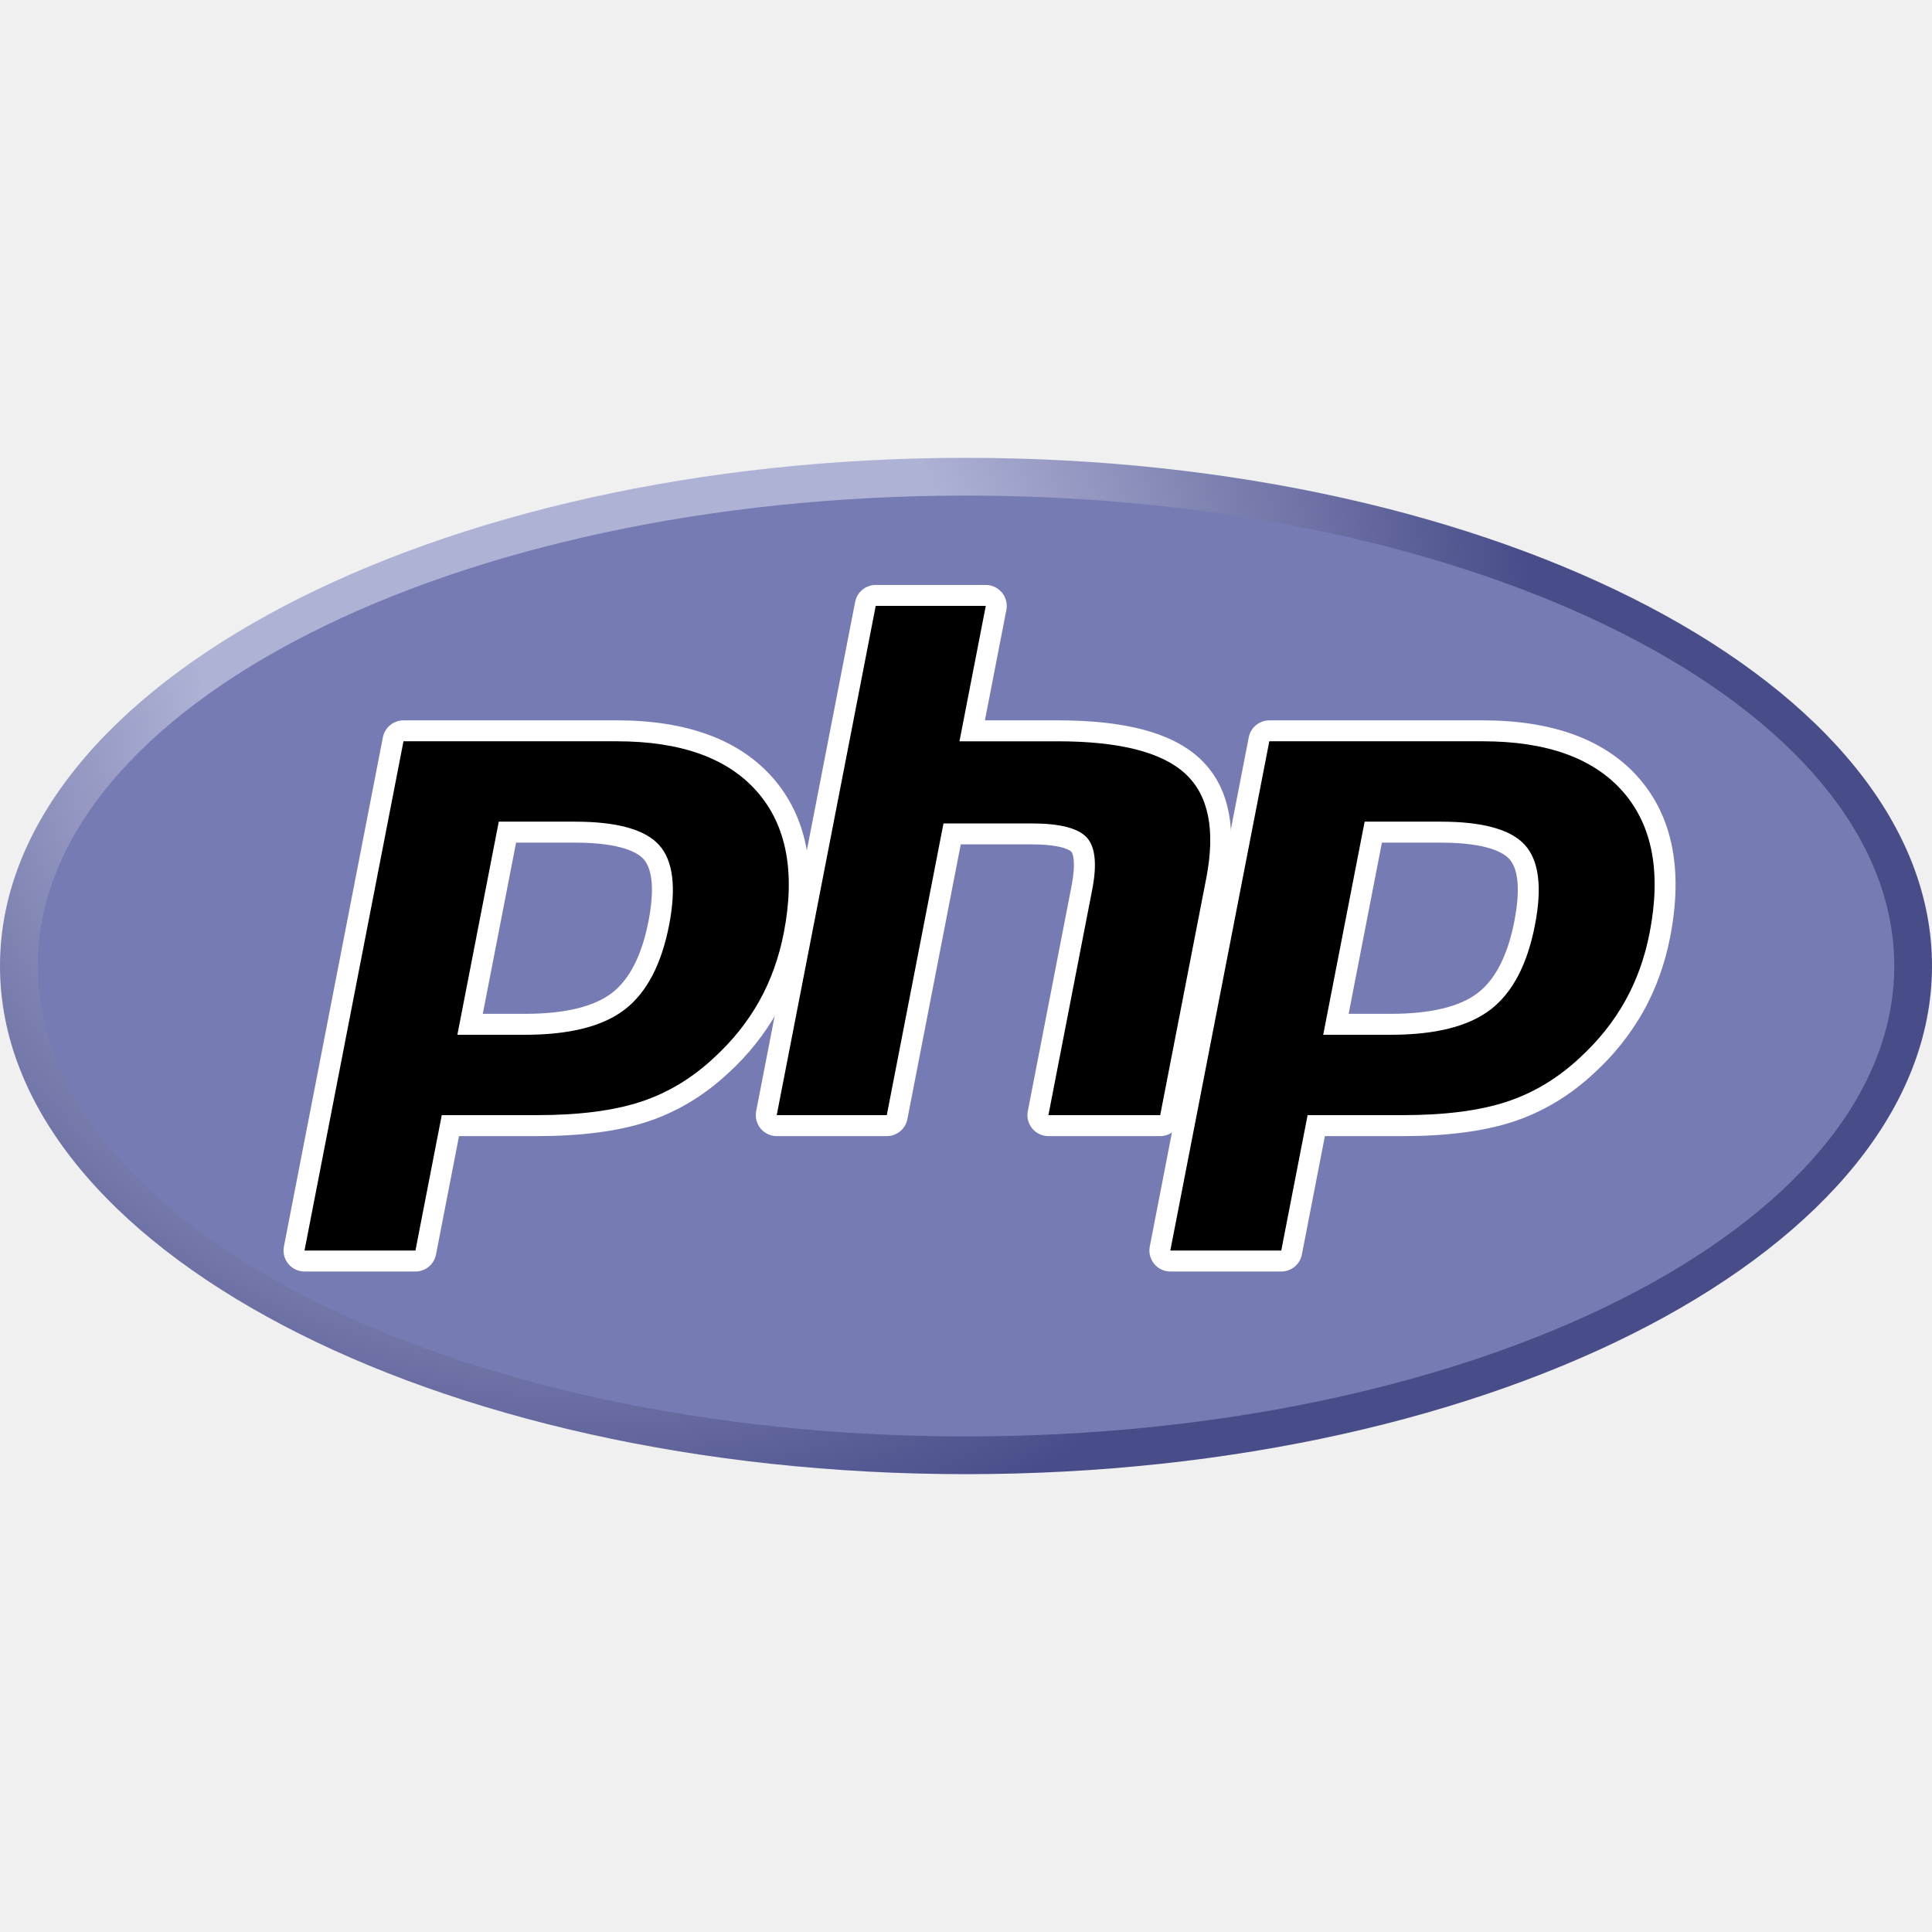
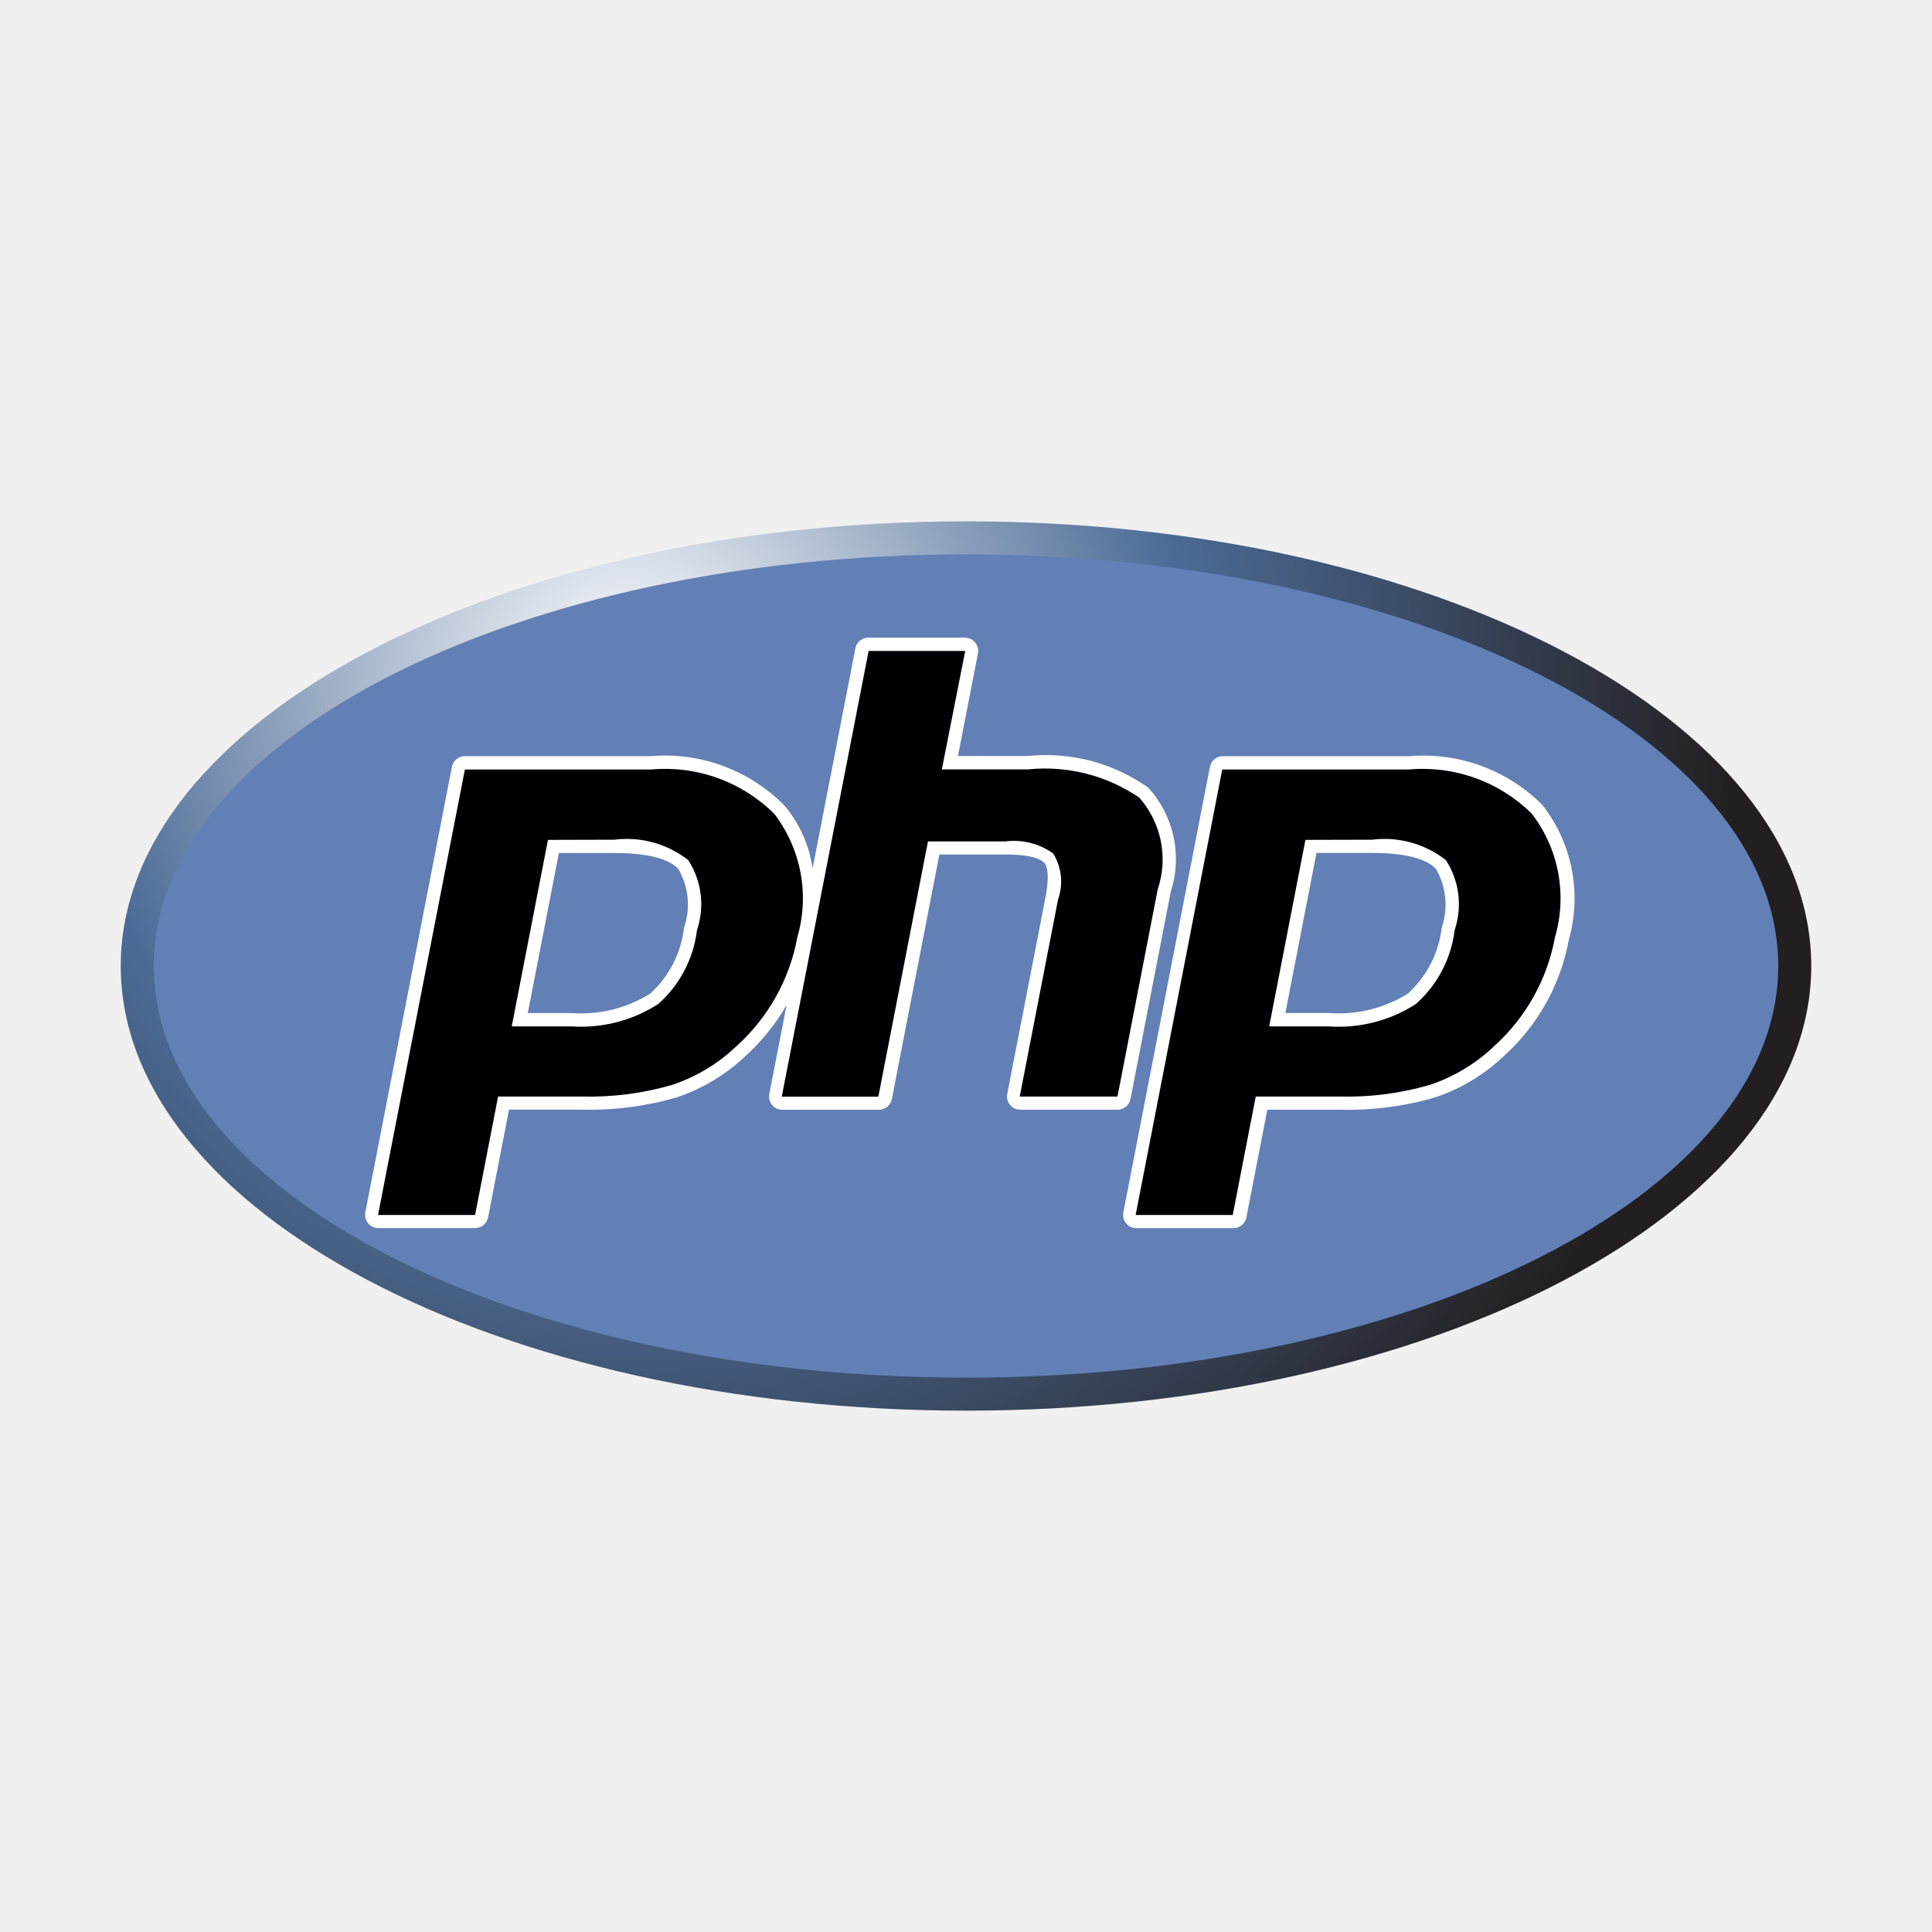
- <svg xmlns="http://www.w3.org/2000/svg" viewBox="0 0 128 128">
-   <path fill="url(#a)" d="M0 64c0 18.593 28.654 33.667 64 33.667 35.346 0 64-15.074 64-33.667 0-18.593-28.655-33.667-64-33.667C28.654 30.333 0 45.407 0 64Z" />
-   <path fill="#777bb3" d="M64 95.167c33.965 0 61.5-13.955 61.5-31.167 0-17.214-27.535-31.167-61.5-31.167S2.5 46.786 2.5 64c0 17.212 27.535 31.167 61.5 31.167Z" />
-   <path d="M34.772 67.864c2.793 0 4.877-.515 6.196-1.53 1.306-1.006 2.207-2.747 2.68-5.175.44-2.27.272-3.854-.5-4.71-.788-.874-2.493-1.317-5.067-1.317h-4.464l-2.473 12.732zM20.173 83.547a.694.694 0 0 1-.68-.828l6.557-33.738a.695.695 0 0 1 .68-.561h14.134c4.442 0 7.748 1.206 9.827 3.585 2.088 2.39 2.734 5.734 1.917 9.935-.333 1.711-.905 3.3-1.7 4.724a15.818 15.818 0 0 1-3.128 3.92c-1.531 1.432-3.264 2.472-5.147 3.083-1.852.604-4.232.91-7.07.91h-5.724l-1.634 8.408a.695.695 0 0 1-.682.562z" />
-   <path fill="#fff" d="M34.19 55.826h3.891c3.107 0 4.186.682 4.553 1.089.607.674.723 2.097.331 4.112-.439 2.257-1.253 3.858-2.42 4.756-1.194.92-3.138 1.386-5.773 1.386h-2.786l2.205-11.342zm6.674-8.1H26.731a1.39 1.39 0 0 0-1.364 1.123L18.81 82.588a1.39 1.39 0 0 0 1.363 1.653h7.35a1.39 1.39 0 0 0 1.363-1.124l1.525-7.846h5.151c2.912 0 5.364-.318 7.287-.944 1.977-.642 3.796-1.731 5.406-3.237a16.522 16.522 0 0 0 3.259-4.087c.831-1.487 1.429-3.147 1.775-4.931.86-4.423.161-7.964-2.076-10.524-2.216-2.537-5.698-3.823-10.349-3.823zM30.301 68.557h4.471c2.963 0 5.17-.557 6.62-1.675 1.451-1.116 2.428-2.98 2.938-5.591.485-2.508.264-4.277-.665-5.308-.931-1.03-2.791-1.546-5.584-1.546h-5.036l-2.743 14.12m10.563-19.445c4.252 0 7.353 1.117 9.303 3.348 1.95 2.232 2.536 5.347 1.76 9.346-.322 1.648-.863 3.154-1.625 4.518-.764 1.366-1.76 2.614-2.991 3.747-1.468 1.373-3.097 2.352-4.892 2.935-1.794.584-4.08.875-6.857.875h-6.296l-1.743 8.97h-7.35l6.558-33.739h14.133" />
-   <path d="M69.459 74.577a.694.694 0 0 1-.682-.827l2.9-14.928c.277-1.42.209-2.438-.19-2.87-.245-.263-.979-.704-3.15-.704h-5.256l-3.646 18.768a.695.695 0 0 1-.683.56h-7.29a.695.695 0 0 1-.683-.826l6.558-33.739a.695.695 0 0 1 .682-.561h7.29a.695.695 0 0 1 .683.826L64.41 48.42h5.653c4.307 0 7.227.758 8.928 2.321 1.733 1.593 2.275 4.14 1.608 7.573l-3.051 15.702a.695.695 0 0 1-.682.56h-7.407z" />
-   <path fill="#fff" d="M65.31 38.755h-7.291a1.39 1.39 0 0 0-1.364 1.124l-6.557 33.738a1.39 1.39 0 0 0 1.363 1.654h7.291a1.39 1.39 0 0 0 1.364-1.124l3.537-18.205h4.682c2.168 0 2.624.463 2.641.484.132.14.305.795.019 2.264l-2.9 14.927a1.39 1.39 0 0 0 1.364 1.654h7.408a1.39 1.39 0 0 0 1.363-1.124l3.051-15.7c.715-3.686.103-6.45-1.82-8.217-1.836-1.686-4.91-2.505-9.398-2.505h-4.81l1.421-7.315a1.39 1.39 0 0 0-1.364-1.655zm0 1.39-1.743 8.968h6.496c4.087 0 6.907.714 8.457 2.14 1.553 1.426 2.017 3.735 1.398 6.93l-3.052 15.699h-7.407l2.901-14.928c.33-1.698.208-2.856-.365-3.474-.573-.617-1.793-.926-3.658-.926h-5.829l-3.756 19.327H51.46l6.558-33.739h7.292z" />
-   <path d="M92.136 67.864c2.793 0 4.878-.515 6.198-1.53 1.304-1.006 2.206-2.747 2.679-5.175.44-2.27.273-3.854-.5-4.71-.788-.874-2.493-1.317-5.067-1.317h-4.463l-2.475 12.732zM77.54 83.547a.694.694 0 0 1-.682-.828l6.557-33.738a.695.695 0 0 1 .682-.561H98.23c4.442 0 7.748 1.206 9.826 3.585 2.089 2.39 2.734 5.734 1.917 9.935a15.878 15.878 0 0 1-1.699 4.724 15.838 15.838 0 0 1-3.128 3.92c-1.53 1.432-3.265 2.472-5.147 3.083-1.852.604-4.232.91-7.071.91h-5.723l-1.633 8.408a.695.695 0 0 1-.683.562z" />
-   <path fill="#fff" d="M91.555 55.826h3.891c3.107 0 4.186.682 4.552 1.089.61.674.724 2.097.333 4.112-.44 2.257-1.254 3.858-2.421 4.756-1.195.92-3.139 1.386-5.773 1.386h-2.786l2.204-11.342zm6.674-8.1H84.096a1.39 1.39 0 0 0-1.363 1.123l-6.558 33.739a1.39 1.39 0 0 0 1.364 1.653h7.35a1.39 1.39 0 0 0 1.363-1.124l1.525-7.846h5.15c2.911 0 5.364-.318 7.286-.944 1.978-.642 3.797-1.731 5.408-3.238a16.52 16.52 0 0 0 3.258-4.086c.832-1.487 1.428-3.147 1.775-4.931.86-4.423.162-7.964-2.076-10.524-2.216-2.537-5.697-3.823-10.35-3.823zM87.666 68.557h4.47c2.964 0 5.17-.557 6.622-1.675 1.45-1.116 2.428-2.98 2.936-5.591.487-2.508.266-4.277-.665-5.308-.93-1.03-2.791-1.546-5.583-1.546h-5.035Zm10.563-19.445c4.251 0 7.354 1.117 9.303 3.348 1.95 2.232 2.537 5.347 1.759 9.346-.32 1.648-.862 3.154-1.624 4.518-.763 1.366-1.76 2.614-2.992 3.747-1.467 1.373-3.097 2.352-4.892 2.935-1.793.584-4.078.875-6.856.875h-6.295l-1.745 8.97h-7.35l6.558-33.739h14.133" />
+ <svg xmlns="http://www.w3.org/2000/svg" width="800px" height="800px" viewBox="0 0 32 32">
  <defs>
-     <radialGradient id="a" cx="0" cy="0" r="1" gradientTransform="matrix(84.04136 0 0 84.04136 38.426 42.169)" gradientUnits="userSpaceOnUse">
-       <stop stop-color="#AEB2D5" />
-       <stop offset=".3" stop-color="#AEB2D5" />
-       <stop offset=".75" stop-color="#484C89" />
-       <stop offset="1" stop-color="#484C89" />
+     <radialGradient id="a" cx="-16.114" cy="20.532" r="18.384" gradientTransform="translate(26.52 -9.307)" gradientUnits="userSpaceOnUse">
+       <stop offset="0" stop-color="#ffffff" />
+       <stop offset="0.5" stop-color="#4c6b96" />
+       <stop offset="1" stop-color="#231f20" />
    </radialGradient>
  </defs>
+   <ellipse cx="16" cy="16" rx="14" ry="7.365" style="fill:url(#a)" />
+   <ellipse cx="16" cy="16" rx="13.453" ry="6.818" style="fill:#6280b6" />
+   <path d="M18.725,18.2l.667-3.434a1.752,1.752,0,0,0-.372-1.719,2.929,2.929,0,0,0-2-.525H15.867l.331-1.7a.219.219,0,0,0-.215-.26h-1.6a.219.219,0,0,0-.215.177l-.709,3.646a2.051,2.051,0,0,0-.477-1.054,2.783,2.783,0,0,0-2.2-.807H7.7a.219.219,0,0,0-.215.177l-1.434,7.38a.219.219,0,0,0,.215.26H7.869a.219.219,0,0,0,.215-.177l.347-1.785h1.2a5.167,5.167,0,0,0,1.568-.2,3.068,3.068,0,0,0,1.15-.689,3.538,3.538,0,0,0,.68-.844l-.287,1.475a.219.219,0,0,0,.215.26h1.6a.219.219,0,0,0,.215-.177l.787-4.051h1.094c.466,0,.6.093.64.133s.1.165.025.569l-.635,3.265a.219.219,0,0,0,.215.26h1.62A.219.219,0,0,0,18.725,18.2ZM11.33,15.366a1.749,1.749,0,0,1-.561,1.092,2.171,2.171,0,0,1-1.315.321H8.742l.515-2.651h.921c.677,0,.949.145,1.059.266A1.181,1.181,0,0,1,11.33,15.366Z" style="fill:#fff" />
+   <path d="M25.546,13.332a2.783,2.783,0,0,0-2.2-.807H20.255a.219.219,0,0,0-.215.177l-1.434,7.38a.219.219,0,0,0,.215.26h1.608a.219.219,0,0,0,.215-.177l.347-1.785h1.2a5.167,5.167,0,0,0,1.568-.2,3.068,3.068,0,0,0,1.15-.689,3.425,3.425,0,0,0,1.076-1.927A2.512,2.512,0,0,0,25.546,13.332Zm-1.667,2.034a1.749,1.749,0,0,1-.561,1.092A2.171,2.171,0,0,1,22,16.778H21.29l.515-2.651h.921c.677,0,.949.145,1.059.266A1.181,1.181,0,0,1,23.879,15.366Z" style="fill:#fff" />
+   <path d="M10.178,13.908a1.645,1.645,0,0,1,1.221.338,1.34,1.34,0,0,1,.145,1.161,1.945,1.945,0,0,1-.642,1.223A2.361,2.361,0,0,1,9.454,17H8.476l.6-3.089ZM6.261,20.124H7.869l.381-1.962H9.627a4.931,4.931,0,0,0,1.5-.191,2.84,2.84,0,0,0,1.07-.642,3.207,3.207,0,0,0,1.01-1.808,2.3,2.3,0,0,0-.385-2.044,2.568,2.568,0,0,0-2.035-.732H7.7Z" style="fill:#000004" />
+   <path d="M14.387,10.782h1.6L15.6,12.744h1.421a2.767,2.767,0,0,1,1.85.468,1.548,1.548,0,0,1,.305,1.516l-.667,3.434H16.89l.635-3.265a.886.886,0,0,0-.08-.76,1.121,1.121,0,0,0-.8-.2H15.37l-.822,4.228h-1.6Z" style="fill:#000004" />
+   <path d="M22.727,13.908a1.645,1.645,0,0,1,1.221.338,1.34,1.34,0,0,1,.145,1.161,1.945,1.945,0,0,1-.642,1.223A2.361,2.361,0,0,1,22,17h-.978l.6-3.089ZM18.81,20.124h1.608l.381-1.962h1.377a4.931,4.931,0,0,0,1.5-.191,2.84,2.84,0,0,0,1.07-.642,3.207,3.207,0,0,0,1.01-1.808,2.3,2.3,0,0,0-.385-2.044,2.568,2.568,0,0,0-2.035-.732H20.244Z" style="fill:#000004" />
</svg>
